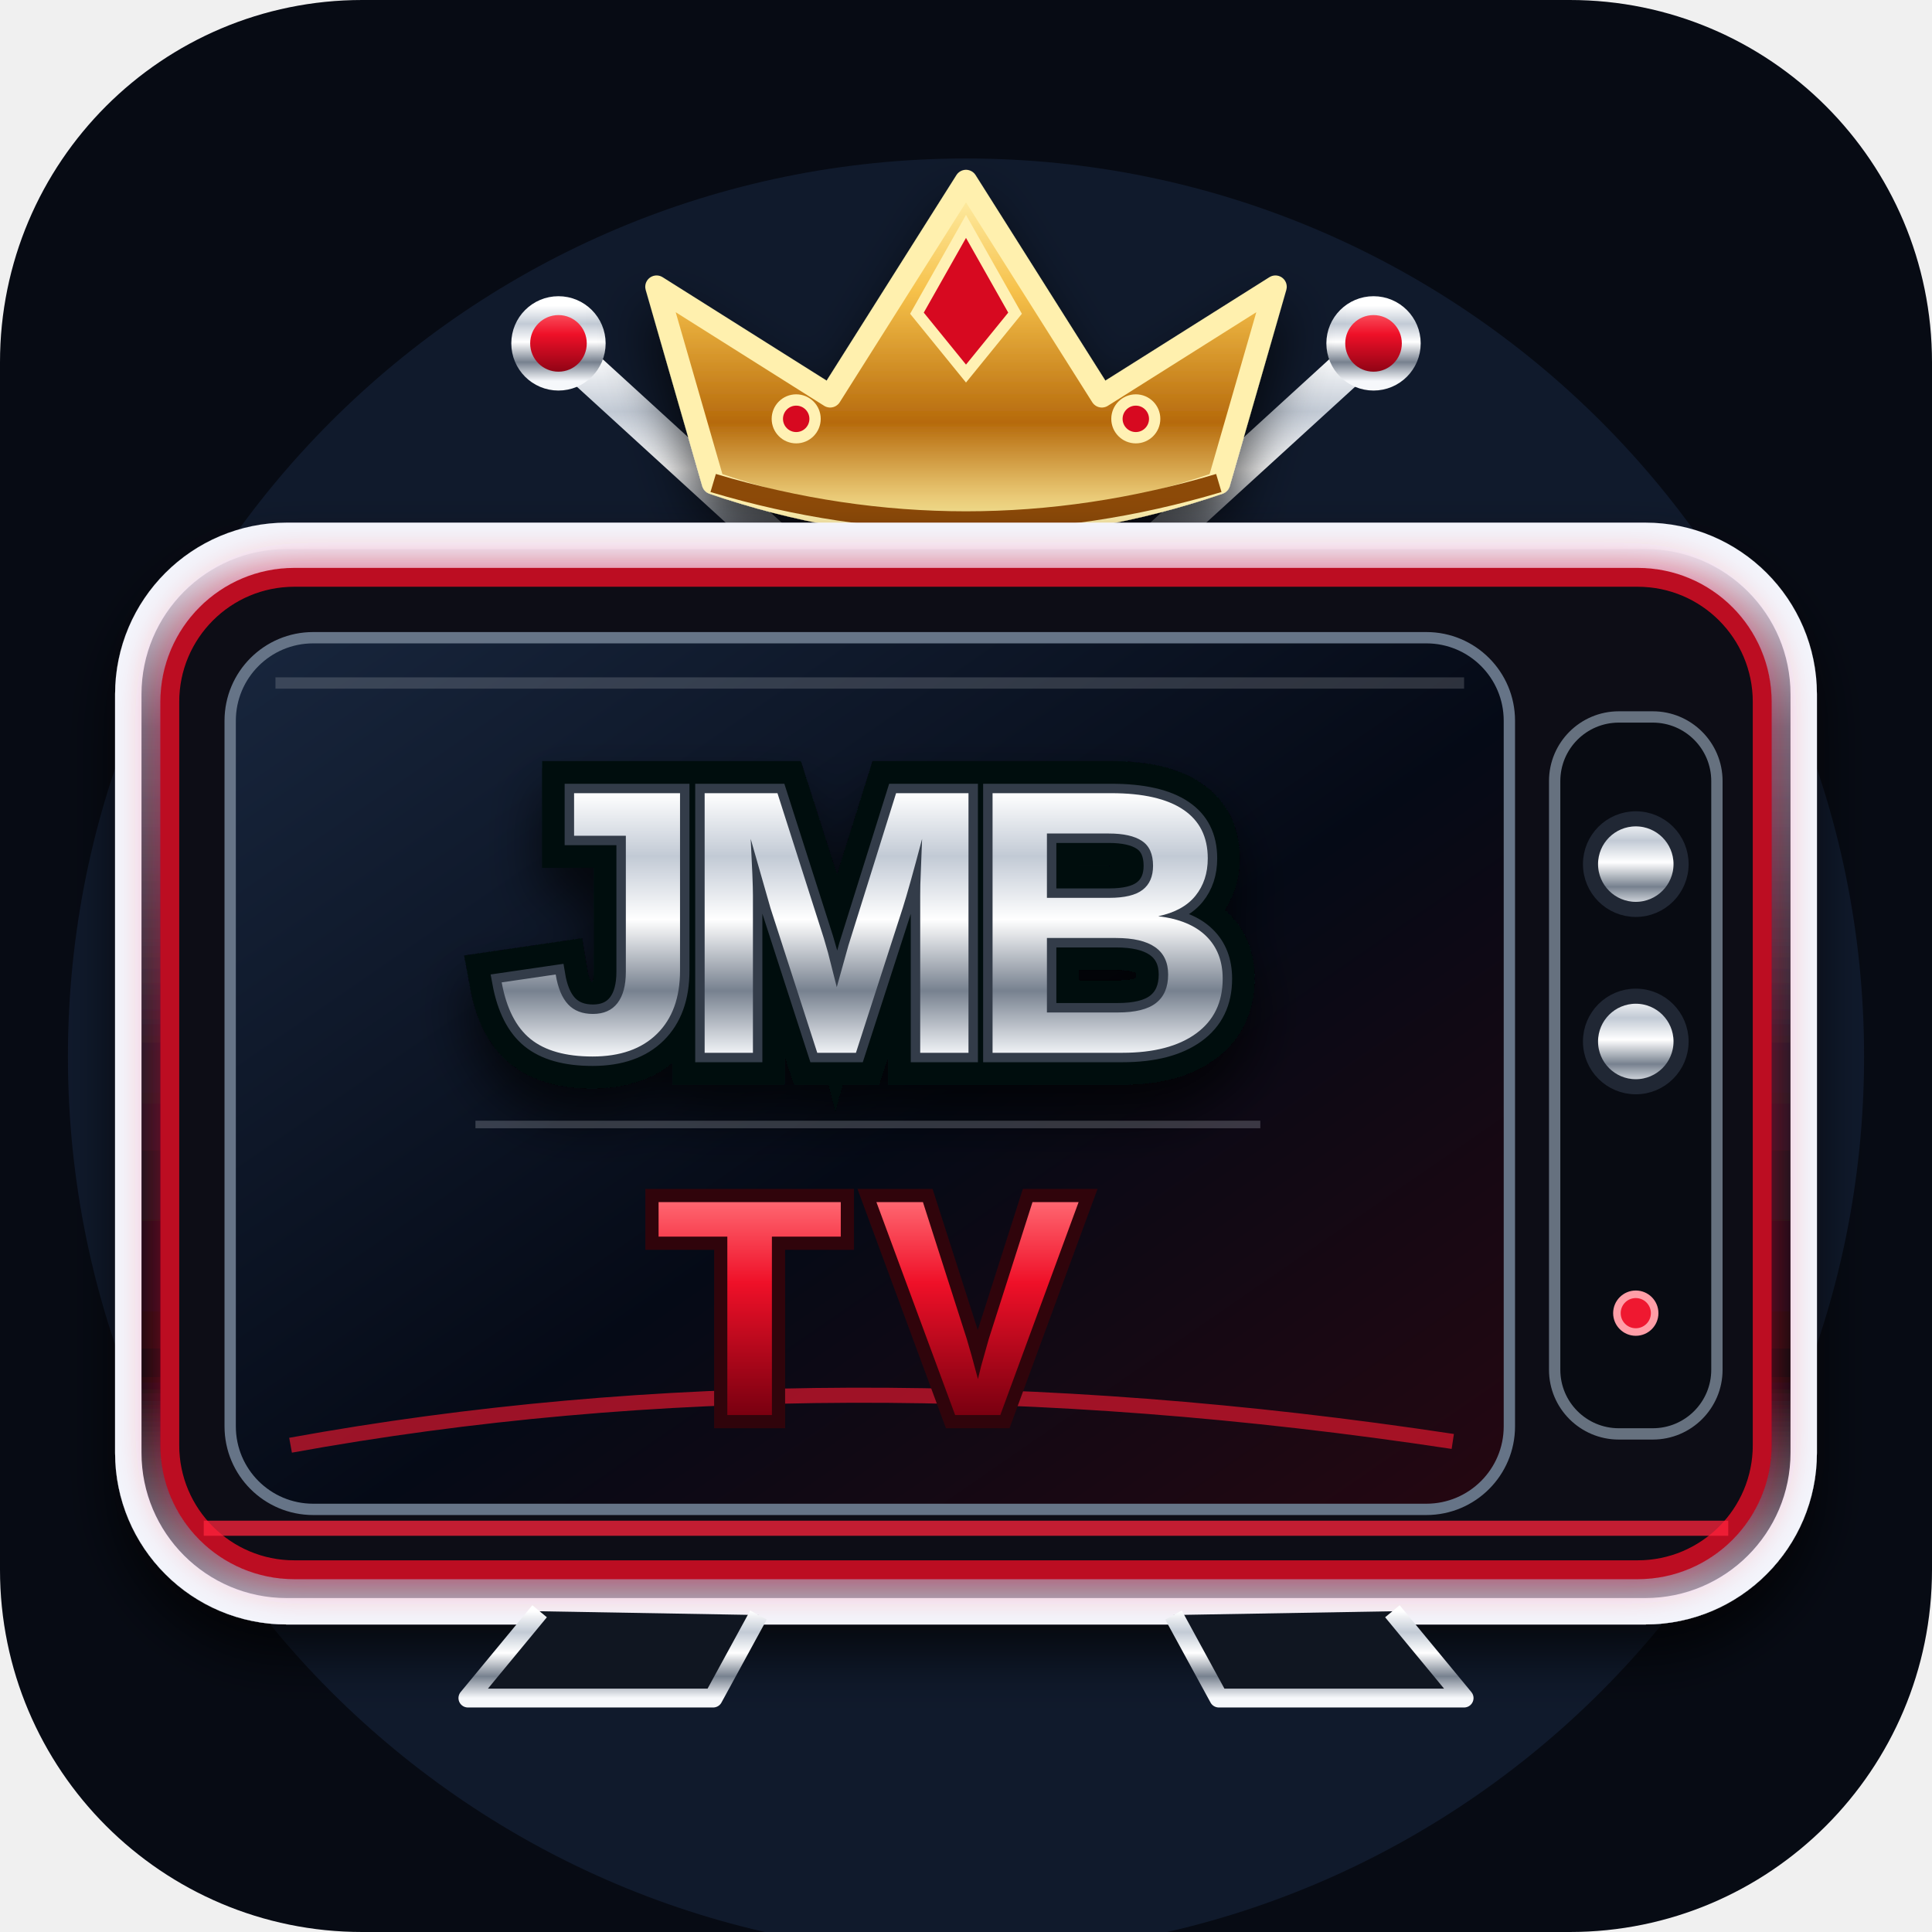
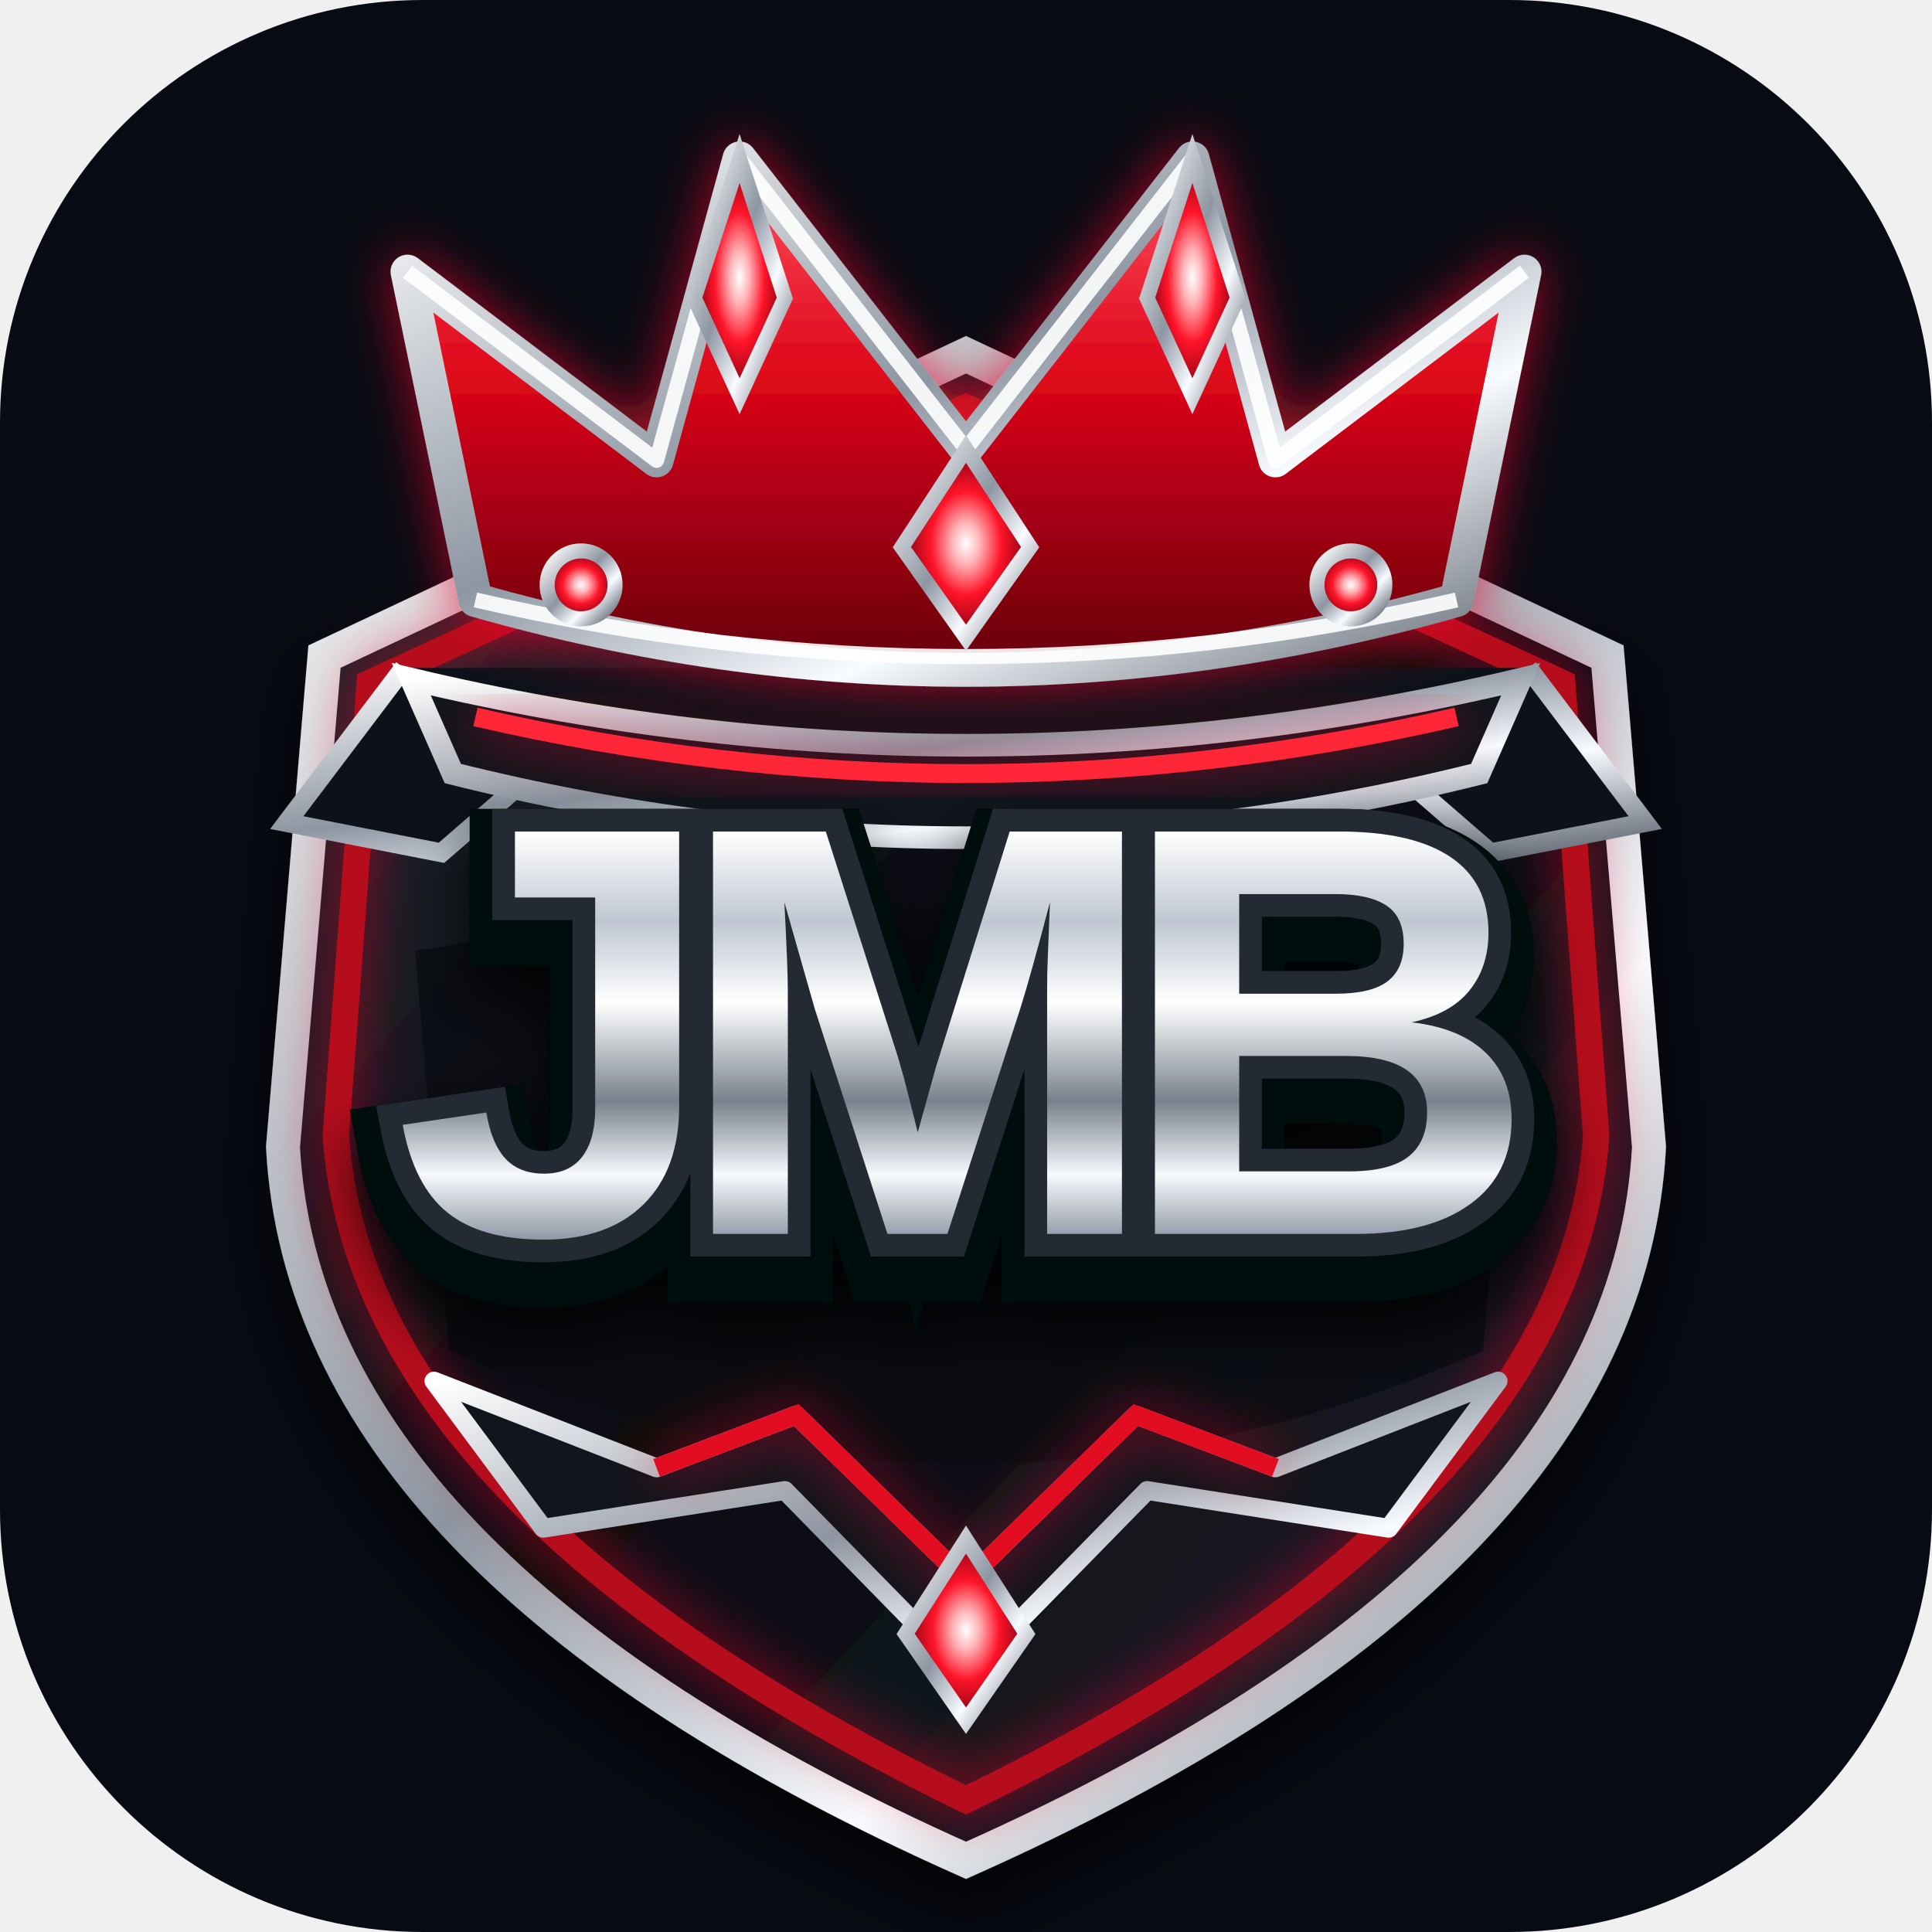
- <svg xmlns="http://www.w3.org/2000/svg" viewBox="0 0 512 512" role="img" aria-label="JMB TV">
-   <rect width="512" height="512" rx="96" fill="#070b14" />
-   <circle cx="256" cy="280" r="238" fill="#101a2c" />
+ <svg xmlns="http://www.w3.org/2000/svg" viewBox="0 0 512 512" role="img" aria-label="JMB">
+   <rect width="512" height="512" rx="112" fill="#080b13" />
  <defs>
-     <linearGradient id="shell" x1="0" y1="0" x2="0" y2="1">
-       <stop stop-color="#f3f7ff" />
-       <stop offset=".18" stop-color="#6b7482" />
-       <stop offset=".48" stop-color="#171d28" />
-       <stop offset=".78" stop-color="#05070c" />
-       <stop offset="1" stop-color="#aab3c0" />
-     </linearGradient>
-     <linearGradient id="screen" x1="0" y1="0" x2="1" y2="1">
-       <stop stop-color="#18263d" />
-       <stop offset=".55" stop-color="#050a16" />
-       <stop offset="1" stop-color="#250711" />
+     <linearGradient id="shield" x1="0" y1="0" x2="1" y2="1">
+       <stop stop-color="#262b36" />
+       <stop offset=".5" stop-color="#080a10" />
+       <stop offset="1" stop-color="#202531" />
    </linearGradient>
    <linearGradient id="red" x1="0" y1="0" x2="0" y2="1">
-       <stop stop-color="#ff6670" />
-       <stop offset=".38" stop-color="#ef1028" />
-       <stop offset="1" stop-color="#790010" />
+       <stop stop-color="#ff5260" />
+       <stop offset=".42" stop-color="#df071a" />
+       <stop offset="1" stop-color="#65000b" />
    </linearGradient>
    <linearGradient id="chrome" x1="0" y1="0" x2="0" y2="1">
      <stop stop-color="#fff" />
-       <stop offset=".24" stop-color="#c2cad5" />
-       <stop offset=".48" stop-color="#fff" />
-       <stop offset=".75" stop-color="#77818f" />
-       <stop offset="1" stop-color="#f6f8fb" />
+       <stop offset=".22" stop-color="#bfc7d2" />
+       <stop offset=".42" stop-color="#fff" />
+       <stop offset=".66" stop-color="#78818d" />
+       <stop offset=".84" stop-color="#f7f9fc" />
+       <stop offset="1" stop-color="#8e98a5" />
    </linearGradient>
-     <linearGradient id="gold" x1="0" y1="0" x2="0" y2="1">
-       <stop stop-color="#fff2b0" />
-       <stop offset=".32" stop-color="#f6c14a" />
-       <stop offset=".7" stop-color="#b66a0c" />
-       <stop offset="1" stop-color="#fff0a0" />
+     <linearGradient id="silver" x1="0" y1="0" x2="1" y2="1">
+       <stop stop-color="#fff" />
+       <stop offset=".45" stop-color="#8d96a2" />
+       <stop offset=".7" stop-color="#f8fbff" />
+       <stop offset="1" stop-color="#59616d" />
    </linearGradient>
-     <filter id="shadow" x="-30%" y="-30%" width="160%" height="170%">
-       <feDropShadow dx="0" dy="8" stdDeviation="7" flood-color="#000" flood-opacity=".7" />
-     </filter>
-     <filter id="redglow" x="-40%" y="-40%" width="180%" height="180%">
-       <feGaussianBlur stdDeviation="6" result="b" />
-       <feFlood flood-color="#ff1832" flood-opacity=".55" />
-       <feComposite in2="b" operator="in" />
+     <radialGradient id="gem">
+       <stop stop-color="#fff" />
+       <stop offset=".22" stop-color="#ffb3b7" />
+       <stop offset=".55" stop-color="#ff1429" />
+       <stop offset="1" stop-color="#7e0010" />
+     </radialGradient>
+     <filter id="glow" x="-40%" y="-40%" width="180%" height="180%">
+       <feGaussianBlur stdDeviation="7" result="blur" />
+       <feFlood flood-color="#ef1028" flood-opacity=".7" />
+       <feComposite in2="blur" operator="in" />
      <feMerge>
        <feMergeNode />
        <feMergeNode in="SourceGraphic" />
      </feMerge>
    </filter>
+     <filter id="shadow" x="-30%" y="-30%" width="160%" height="170%">
+       <feDropShadow dx="0" dy="9" stdDeviation="8" flood-color="#000" flood-opacity=".8" />
+     </filter>
  </defs>
-   <g fill="none" stroke="url(#chrome)" stroke-width="10" stroke-linecap="round">
-     <path d="M220 157 151 94" />
-     <path d="M292 157 361 94" />
+   <path d="M256 94 426 174 437 304Q431 415 256 493 81 415 75 304L86 174Z" fill="url(#shield)" stroke="url(#silver)" stroke-width="9" filter="url(#shadow)" />
+   <path d="M256 108 414 181 423 301Q416 399 256 477 96 399 89 301L98 181Z" fill="none" stroke="#b5091b" stroke-width="7" filter="url(#glow)" />
+   <path d="M107 177 76 218 117 226 147 200 171 224 192 207 209 226 256 214 303 226 320 207 341 224 365 200 395 226 436 218 405 177" fill="#0d111a" stroke="url(#silver)" stroke-width="5" />
+   <path d="M126 159 108 72 174 122 196 42 256 119 316 42 338 122 404 72 386 159Q256 196 126 159Z" fill="url(#red)" stroke="url(#silver)" stroke-width="9" stroke-linejoin="round" filter="url(#glow)" />
+   <path d="M126 159Q256 189 386 159M108 72 174 122 196 42 256 119 316 42 338 122 404 72" fill="none" stroke="#fff" stroke-width="4" stroke-linejoin="round" opacity=".9" />
+   <path d="M109 180Q256 215 403 180L392 205Q256 239 120 205Z" fill="#11151d" stroke="url(#silver)" stroke-width="6" />
+   <path d="M126 190Q256 220 386 190" fill="none" stroke="#ff2638" stroke-width="5" filter="url(#glow)" />
+   <g fill="url(#gem)" stroke="url(#silver)" stroke-width="4">
+     <path d="M196 42 208 79 196 105 184 79Z" />
+     <path d="M316 42 328 79 316 105 304 79Z" />
+     <path d="M256 119 273 145 256 169 239 145Z" />
+     <circle cx="154" cy="155" r="9" />
+     <circle cx="358" cy="155" r="9" />
  </g>
-   <g fill="url(#red)" stroke="url(#chrome)" stroke-width="5">
-     <circle cx="148" cy="91" r="10" />
-     <circle cx="364" cy="91" r="10" />
-   </g>
-   <path d="M189 128 174 76 220 105 256 48 292 105 338 76 323 128Q256 151 189 128Z" fill="url(#gold)" stroke="#fff0ae" stroke-width="6" stroke-linejoin="round" filter="url(#shadow)" />
-   <path d="M189 128Q256 148 323 128" stroke="#8d4a08" stroke-width="5" fill="none" />
-   <g fill="#d70920" stroke="#fff1b4" stroke-width="3">
-     <path d="M256 60 269 83 256 99 243 83Z" />
-     <circle cx="211" cy="111" r="5" />
-     <circle cx="301" cy="111" r="5" />
-   </g>
-   <rect x="34" y="142" width="444" height="285" rx="42" fill="url(#shell)" stroke="#f3f6fd" stroke-width="7" filter="url(#shadow)" />
-   <rect x="45" y="153" width="422" height="263" rx="33" fill="#080b12" stroke="#bc0c21" stroke-width="5" filter="url(#redglow)" />
-   <rect x="61" y="169" width="339" height="231" rx="22" fill="url(#screen)" stroke="#667487" stroke-width="3" />
-   <path d="M73 181H388" stroke="#fff" stroke-opacity=".16" stroke-width="3" />
-   <path d="M77 383Q220 357 385 382" fill="none" stroke="#ed1830" stroke-opacity=".65" stroke-width="4" />
-   <text x="230" y="279" text-anchor="middle" font-family="Arial Black,Impact,Arial,sans-serif" font-size="100" font-weight="900" letter-spacing="-7" fill="#05070b" stroke="#05070b" stroke-width="17" paint-order="stroke" filter="url(#shadow)">JMB</text>
-   <text x="230" y="279" text-anchor="middle" font-family="Arial Black,Impact,Arial,sans-serif" font-size="100" font-weight="900" letter-spacing="-7" fill="url(#chrome)" stroke="#333c49" stroke-width="5" paint-order="stroke fill">JMB</text>
-   <path d="M126 298H334" stroke="#f2f6ff" stroke-opacity=".2" stroke-width="2" />
-   <text x="230" y="375" text-anchor="middle" font-family="Arial Black,Impact,Arial,sans-serif" font-size="82" font-weight="900" letter-spacing="8" fill="url(#red)" stroke="#30040b" stroke-width="7" paint-order="stroke fill">TV</text>
-   <rect x="412" y="190" width="43" height="190" rx="17" fill="#080b12" stroke="#66717f" stroke-width="3" />
-   <circle cx="433.5" cy="229" r="12" fill="url(#chrome)" stroke="#202734" stroke-width="4" />
-   <circle cx="433.5" cy="276" r="12" fill="url(#chrome)" stroke="#202734" stroke-width="4" />
-   <circle cx="433.5" cy="348" r="5" fill="#ef1830" stroke="#ff9ea7" stroke-width="2" />
-   <path d="M143 427 124 450H189L201 428M369 427 388 450H323L311 428" fill="#101621" stroke="url(#chrome)" stroke-width="5" stroke-linejoin="round" />
-   <path d="M54 405H458" stroke="#ff233b" stroke-opacity=".75" stroke-width="4" />
+   <path d="M110 252Q256 227 402 252L393 358Q256 418 119 358Z" fill="#090b11" opacity=".72" />
+   <text x="256" y="333" text-anchor="middle" font-family="Arial Black,Impact,Arial,sans-serif" font-size="155" font-weight="900" letter-spacing="-12" fill="#05070b" stroke="#05070b" stroke-width="24" paint-order="stroke" filter="url(#shadow)">JMB</text>
+   <text x="256" y="327" text-anchor="middle" font-family="Arial Black,Impact,Arial,sans-serif" font-size="155" font-weight="900" letter-spacing="-12" fill="url(#chrome)" stroke="#242a34" stroke-width="12" paint-order="stroke fill">JMB</text>
+   <path d="M115 366 174 389 211 375 256 419 301 375 338 389 397 366 368 405 304 395 256 444 208 395 144 405Z" fill="#11151d" stroke="url(#silver)" stroke-width="5" stroke-linejoin="round" />
+   <path d="M174 389 211 375 256 419 301 375 338 389" fill="none" stroke="#e30c21" stroke-width="5" filter="url(#glow)" />
+   <path d="M256 408 272 433 256 456 240 433Z" fill="url(#gem)" stroke="url(#silver)" stroke-width="4" />
</svg>
